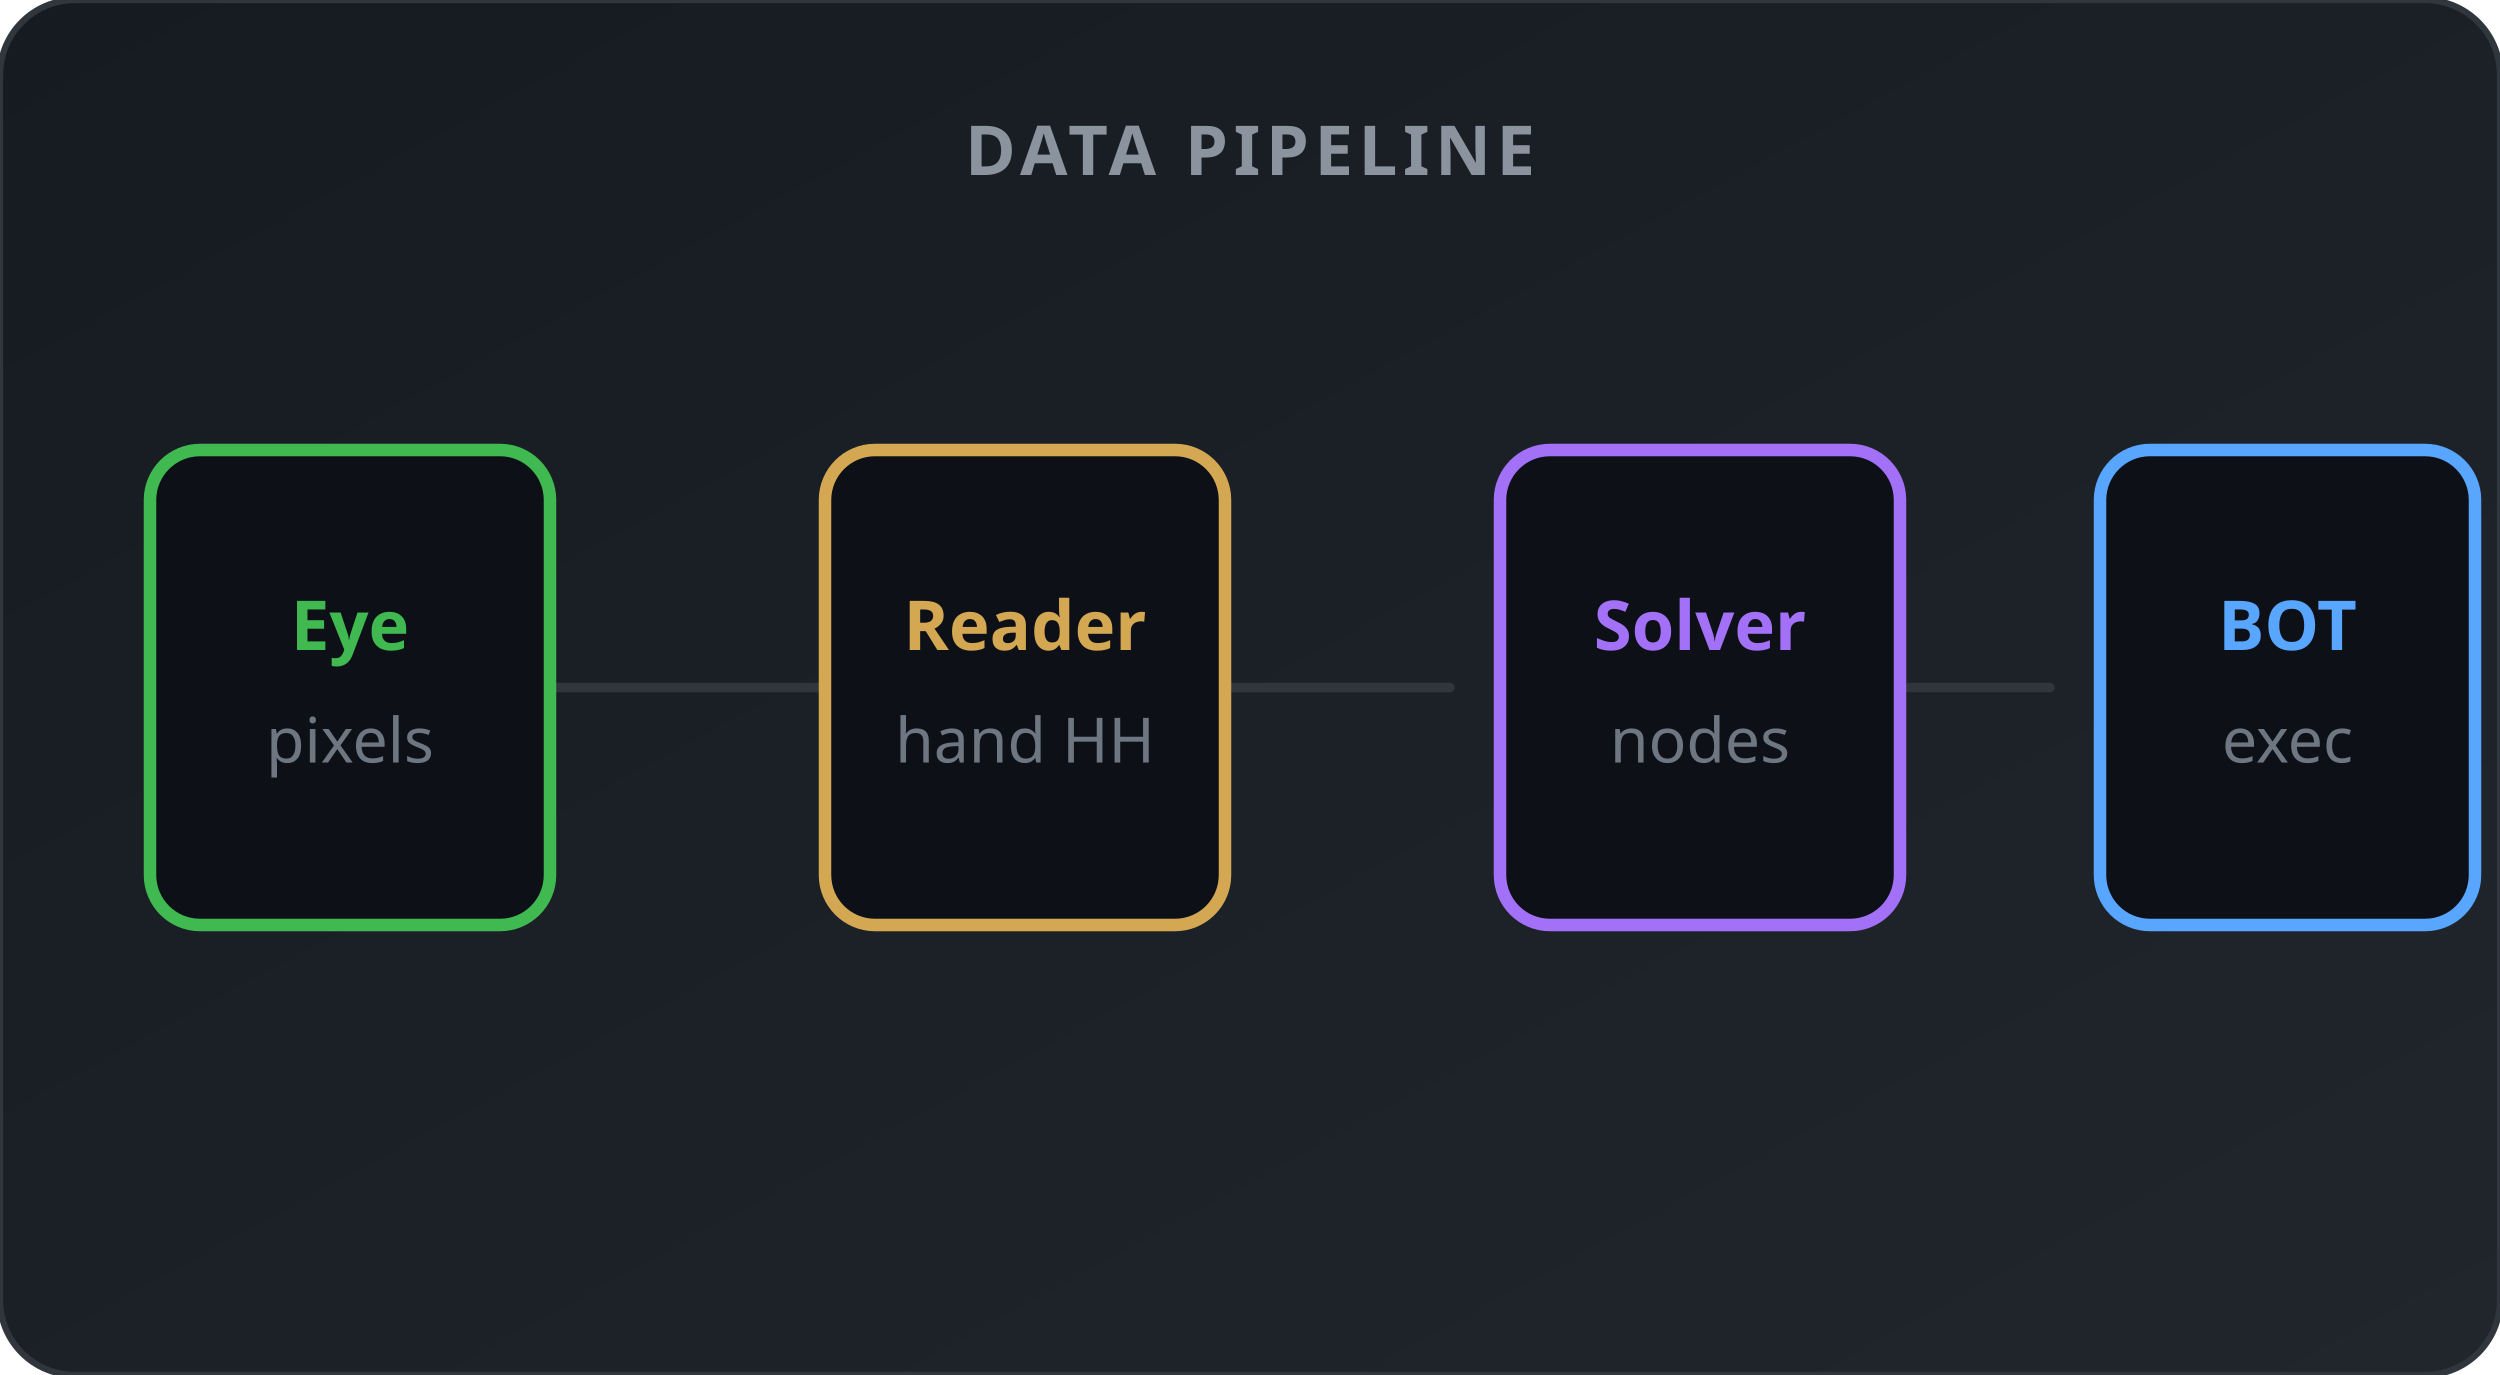
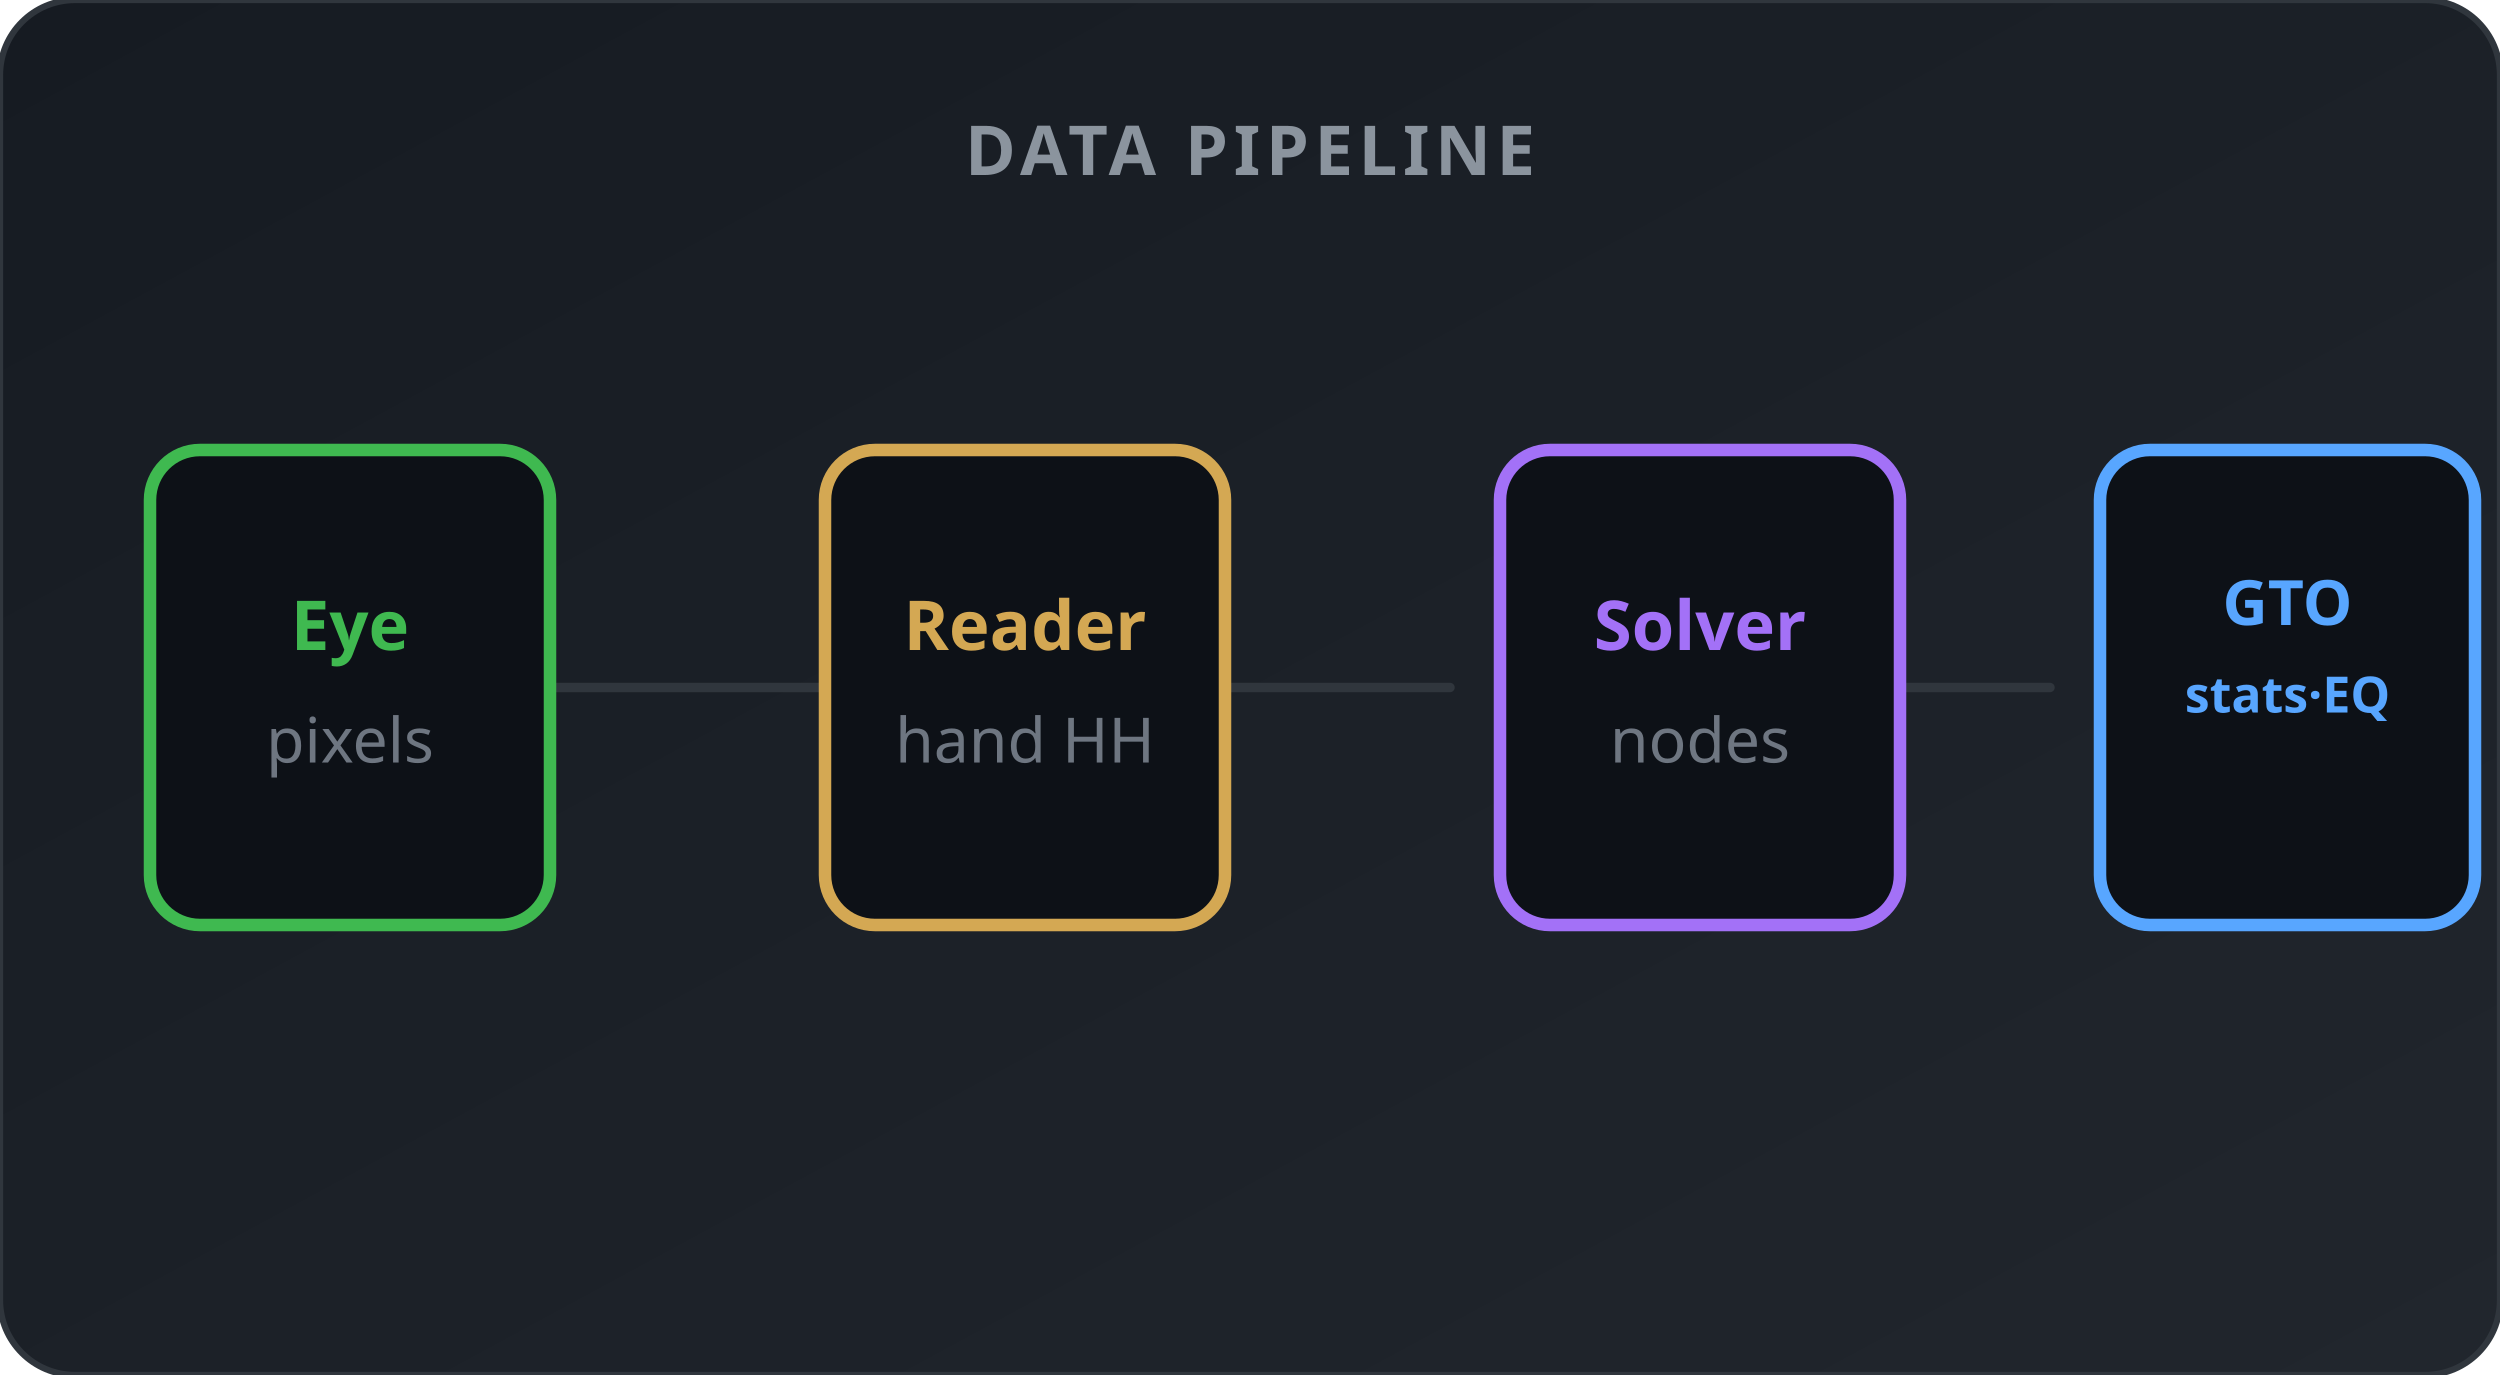
<svg xmlns="http://www.w3.org/2000/svg" viewBox="0 0 400 220" fill="none" aria-hidden="true">
  <defs>
    <linearGradient id="g" x1="0%" y1="0%" x2="100%" y2="100%">
      <stop offset="0%" style="stop-color:#161b22" />
      <stop offset="100%" style="stop-color:#21262d" />
    </linearGradient>
  </defs>
  <rect width="400" height="220" rx="12" fill="url(#g)" stroke="#30363d" stroke-width="1" />
  <text x="200" y="28" text-anchor="middle" fill="#8b949e" font-family="system-ui,sans-serif" font-size="11" font-weight="600" letter-spacing="0.08em">DATA PIPELINE</text>
  <g stroke="#30363d" stroke-width="1.5" stroke-linecap="round">
    <path d="M88 110h44" />
    <path d="M188 110h44" />
    <path d="M288 110h40" />
  </g>
  <g font-family="system-ui,sans-serif" font-size="10" fill="#6e7681">
    <rect x="24" y="72" width="64" height="76" rx="8" stroke="#3fb950" stroke-width="2" fill="#0d1117" />
    <text x="56" y="104" text-anchor="middle" fill="#3fb950" font-weight="700" font-size="11">Eye</text>
    <text x="56" y="122" text-anchor="middle">pixels</text>
    <rect x="132" y="72" width="64" height="76" rx="8" stroke="#d4a853" stroke-width="2" fill="#0d1117" />
    <text x="164" y="104" text-anchor="middle" fill="#d4a853" font-weight="700" font-size="11">Reader</text>
    <text x="164" y="122" text-anchor="middle">hand HH</text>
    <rect x="240" y="72" width="64" height="76" rx="8" stroke="#a371f7" stroke-width="2" fill="#0d1117" />
    <text x="272" y="104" text-anchor="middle" fill="#a371f7" font-weight="700" font-size="11">Solver</text>
    <text x="272" y="122" text-anchor="middle">nodes</text>
    <rect x="336" y="72" width="60" height="76" rx="8" stroke="#58a6ff" stroke-width="2" fill="#0d1117" />
-     <text x="366" y="104" text-anchor="middle" fill="#58a6ff" font-weight="700" font-size="11">BOT</text>
-     <text x="366" y="122" text-anchor="middle">exec</text>
+     <text x="366" y="100" text-anchor="middle" fill="#58a6ff" font-weight="700" font-size="10">GTO</text>
+     <text x="366" y="114" text-anchor="middle" fill="#58a6ff" font-weight="600" font-size="8">stats·EQ</text>
  </g>
</svg>
